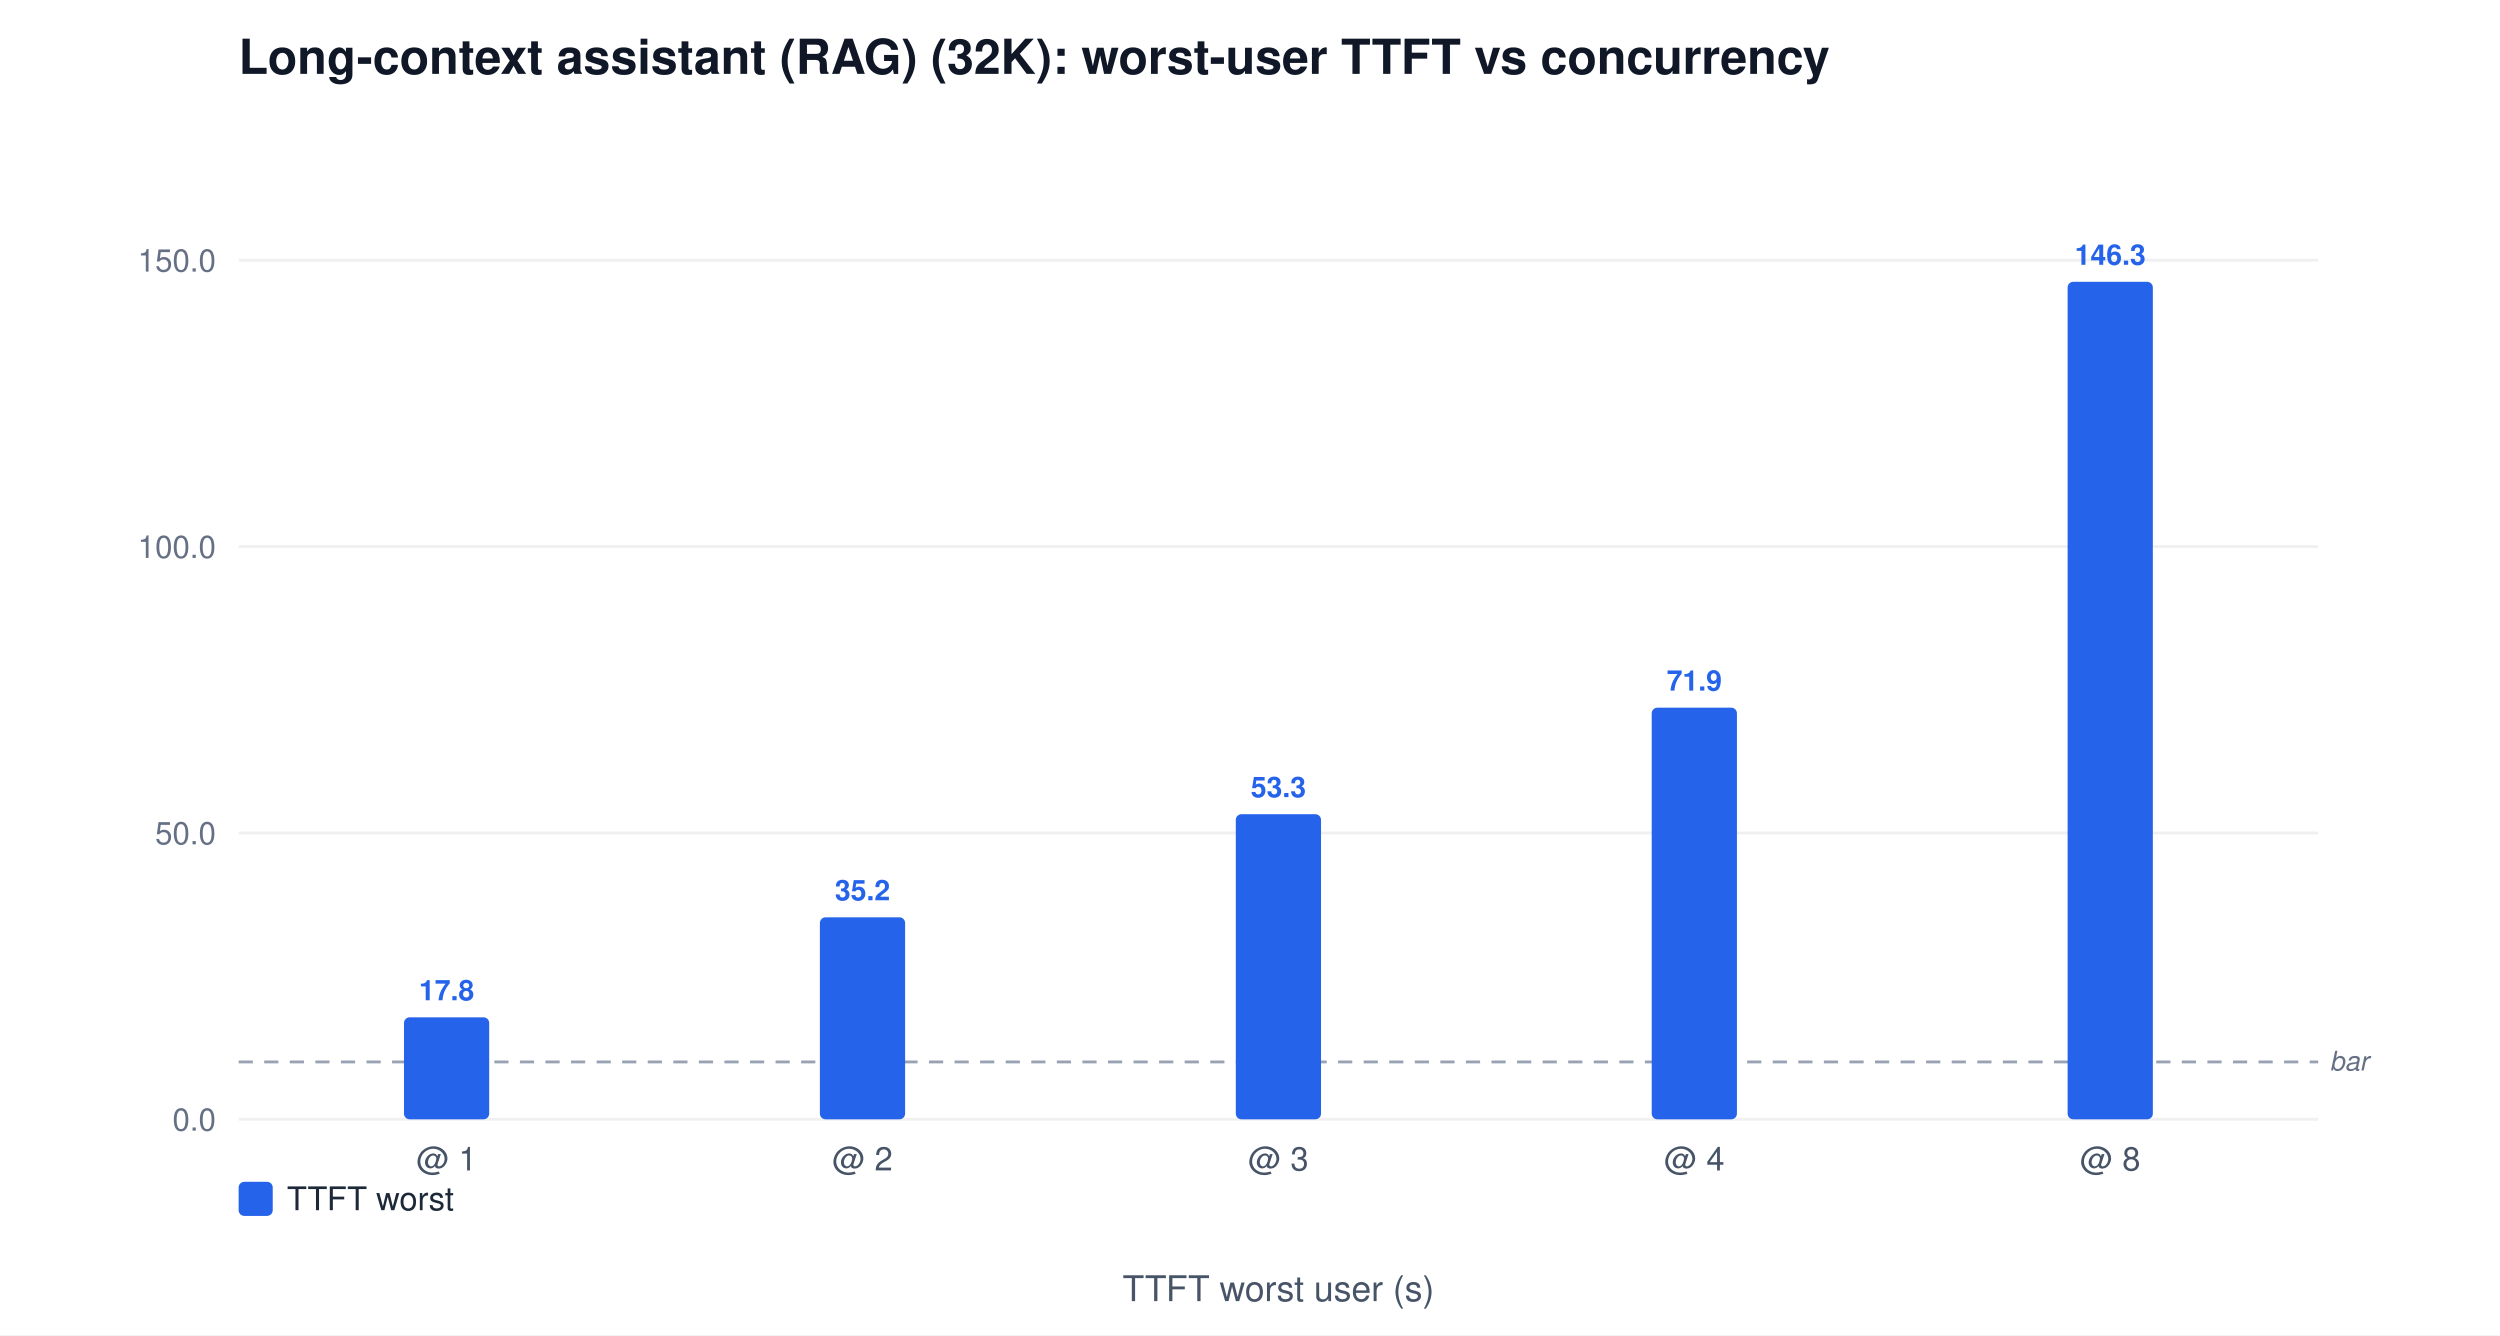
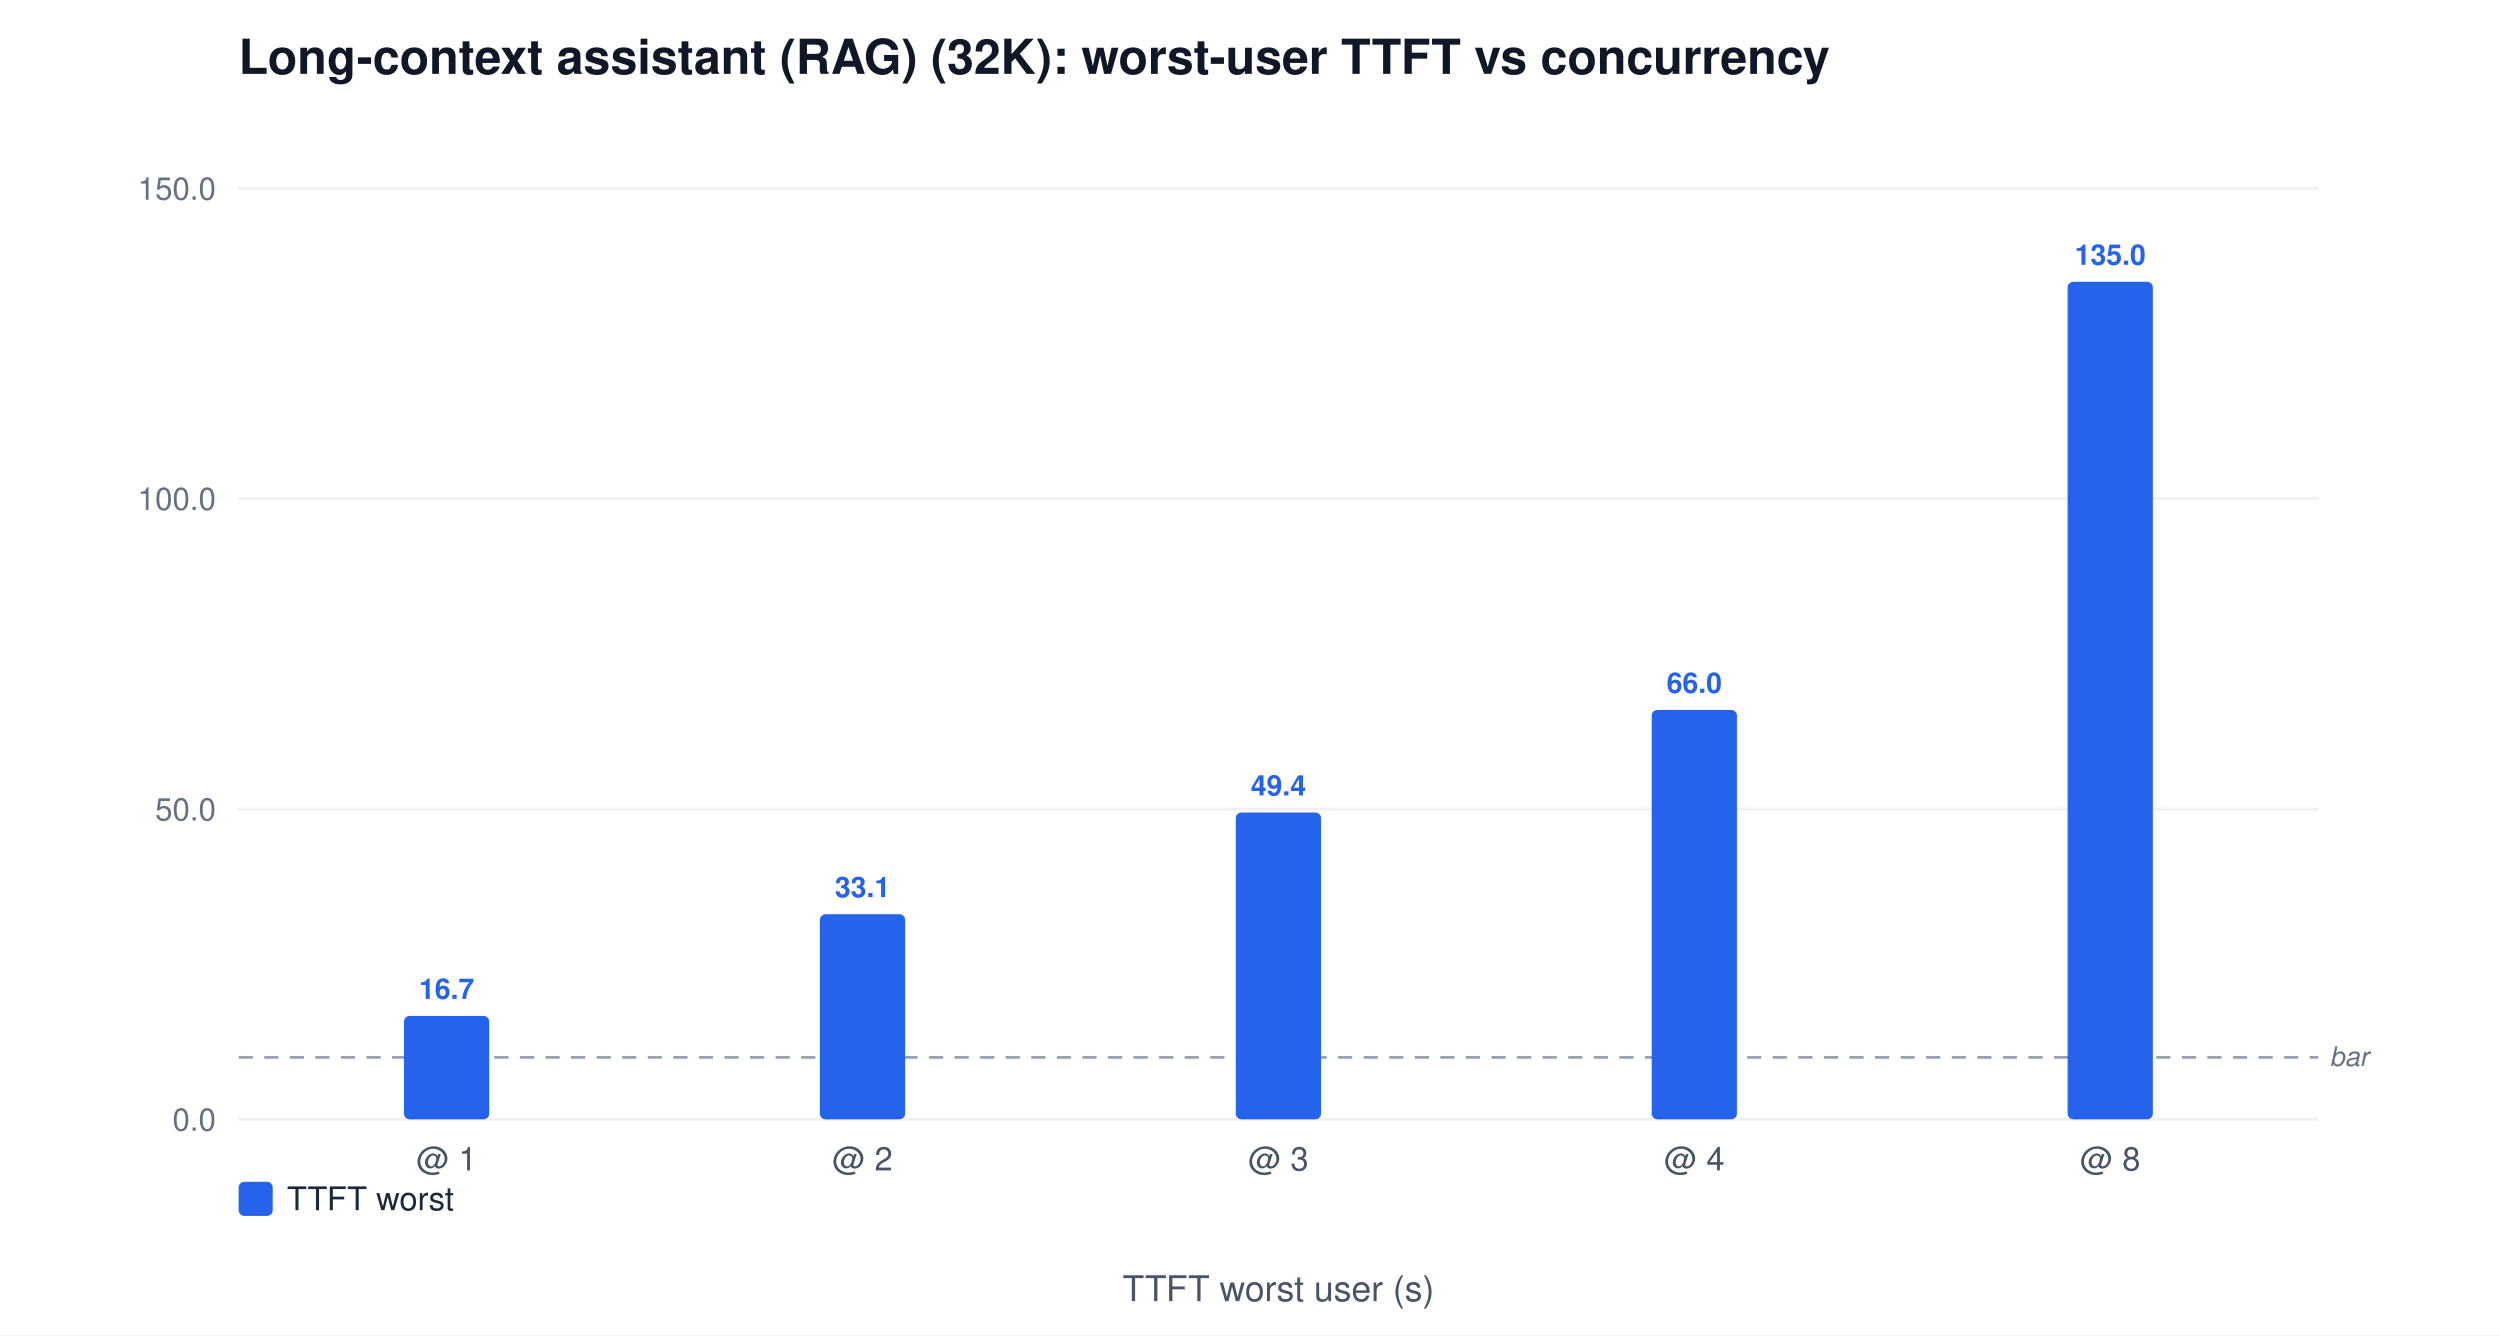
<svg xmlns="http://www.w3.org/2000/svg" width="880" height="470" viewBox="0 0 880 470" font-family="Segoe UI, Helvetica, Arial, sans-serif">
  <rect width="880" height="470" fill="#ffffff" />
  <text x="84" y="26" font-size="17" font-weight="600" fill="#101828">Long-context assistant (RAG) (32K): worst-user TTFT vs concurrency</text>
  <line x1="84" y1="394.0" x2="816" y2="394.0" stroke="#f0f0f0" stroke-width="1" />
  <text x="76" y="398.0" font-size="11" fill="#667085" text-anchor="end">0.0</text>
-   <line x1="84" y1="293.2" x2="816" y2="293.2" stroke="#f0f0f0" stroke-width="1" />
-   <text x="76" y="297.2" font-size="11" fill="#667085" text-anchor="end">50.0</text>
-   <line x1="84" y1="192.4" x2="816" y2="192.4" stroke="#f0f0f0" stroke-width="1" />
-   <text x="76" y="196.4" font-size="11" fill="#667085" text-anchor="end">100.0</text>
-   <line x1="84" y1="91.6" x2="816" y2="91.6" stroke="#f0f0f0" stroke-width="1" />
-   <text x="76" y="95.6" font-size="11" fill="#667085" text-anchor="end">150.0</text>
-   <line x1="84" y1="373.8" x2="816" y2="373.8" stroke="#98a2b3" stroke-width="1" stroke-dasharray="5 4" />
-   <text x="820" y="376.8" font-size="9.5" fill="#667085" font-style="italic">bar</text>
-   <rect x="142.2" y="358.1" width="30.0" height="35.9" fill="#2563eb" rx="2" />
-   <text x="157.2" y="352.1" font-size="10" fill="#2563eb" text-anchor="middle" font-weight="600">17.8</text>
+   <line x1="84" y1="284.8" x2="816" y2="284.8" stroke="#f0f0f0" stroke-width="1" />
+   <text x="76" y="288.8" font-size="11" fill="#667085" text-anchor="end">50.0</text>
+   <line x1="84" y1="175.5" x2="816" y2="175.5" stroke="#f0f0f0" stroke-width="1" />
+   <text x="76" y="179.5" font-size="11" fill="#667085" text-anchor="end">100.0</text>
+   <line x1="84" y1="66.3" x2="816" y2="66.3" stroke="#f0f0f0" stroke-width="1" />
+   <text x="76" y="70.3" font-size="11" fill="#667085" text-anchor="end">150.0</text>
+   <line x1="84" y1="372.2" x2="816" y2="372.2" stroke="#98a2b3" stroke-width="1" stroke-dasharray="5 4" />
+   <text x="820" y="375.2" font-size="9.5" fill="#667085" font-style="italic">bar</text>
+   <rect x="142.2" y="357.6" width="30.0" height="36.4" fill="#2563eb" rx="2" />
+   <text x="157.2" y="351.6" font-size="10" fill="#2563eb" text-anchor="middle" font-weight="600">16.7</text>
  <text x="157.2" y="412" font-size="11.5" fill="#475467" text-anchor="middle">@ 1</text>
-   <rect x="288.6" y="322.9" width="30.0" height="71.1" fill="#2563eb" rx="2" />
-   <text x="303.6" y="316.9" font-size="10" fill="#2563eb" text-anchor="middle" font-weight="600">35.2</text>
+   <rect x="288.6" y="321.8" width="30.0" height="72.2" fill="#2563eb" rx="2" />
+   <text x="303.6" y="315.8" font-size="10" fill="#2563eb" text-anchor="middle" font-weight="600">33.1</text>
  <text x="303.6" y="412" font-size="11.5" fill="#475467" text-anchor="middle">@ 2</text>
-   <rect x="435.0" y="286.6" width="30.0" height="107.4" fill="#2563eb" rx="2" />
-   <text x="450.0" y="280.6" font-size="10" fill="#2563eb" text-anchor="middle" font-weight="600">53.3</text>
+   <rect x="435.0" y="286.0" width="30.0" height="108.0" fill="#2563eb" rx="2" />
+   <text x="450.0" y="280.0" font-size="10" fill="#2563eb" text-anchor="middle" font-weight="600">49.4</text>
  <text x="450.0" y="412" font-size="11.5" fill="#475467" text-anchor="middle">@ 3</text>
-   <rect x="581.4" y="249.1" width="30.0" height="144.9" fill="#2563eb" rx="2" />
-   <text x="596.4" y="243.1" font-size="10" fill="#2563eb" text-anchor="middle" font-weight="600">71.9</text>
+   <rect x="581.4" y="249.9" width="30.0" height="144.1" fill="#2563eb" rx="2" />
+   <text x="596.4" y="243.9" font-size="10" fill="#2563eb" text-anchor="middle" font-weight="600">66.0</text>
  <text x="596.4" y="412" font-size="11.5" fill="#475467" text-anchor="middle">@ 4</text>
  <rect x="727.8" y="99.2" width="30.0" height="294.8" fill="#2563eb" rx="2" />
-   <text x="742.8" y="93.2" font-size="10" fill="#2563eb" text-anchor="middle" font-weight="600">146.3</text>
+   <text x="742.8" y="93.2" font-size="10" fill="#2563eb" text-anchor="middle" font-weight="600">135.0</text>
  <text x="742.8" y="412" font-size="11.5" fill="#475467" text-anchor="middle">@ 8</text>
  <rect x="84" y="416" width="12" height="12" fill="#2563eb" rx="2" />
  <text x="101" y="426" font-size="11.5" fill="#1d2939">TTFT worst</text>
  <text x="450" y="458" font-size="12.5" fill="#475467" text-anchor="middle">TTFT worst user (s)</text>
</svg>
